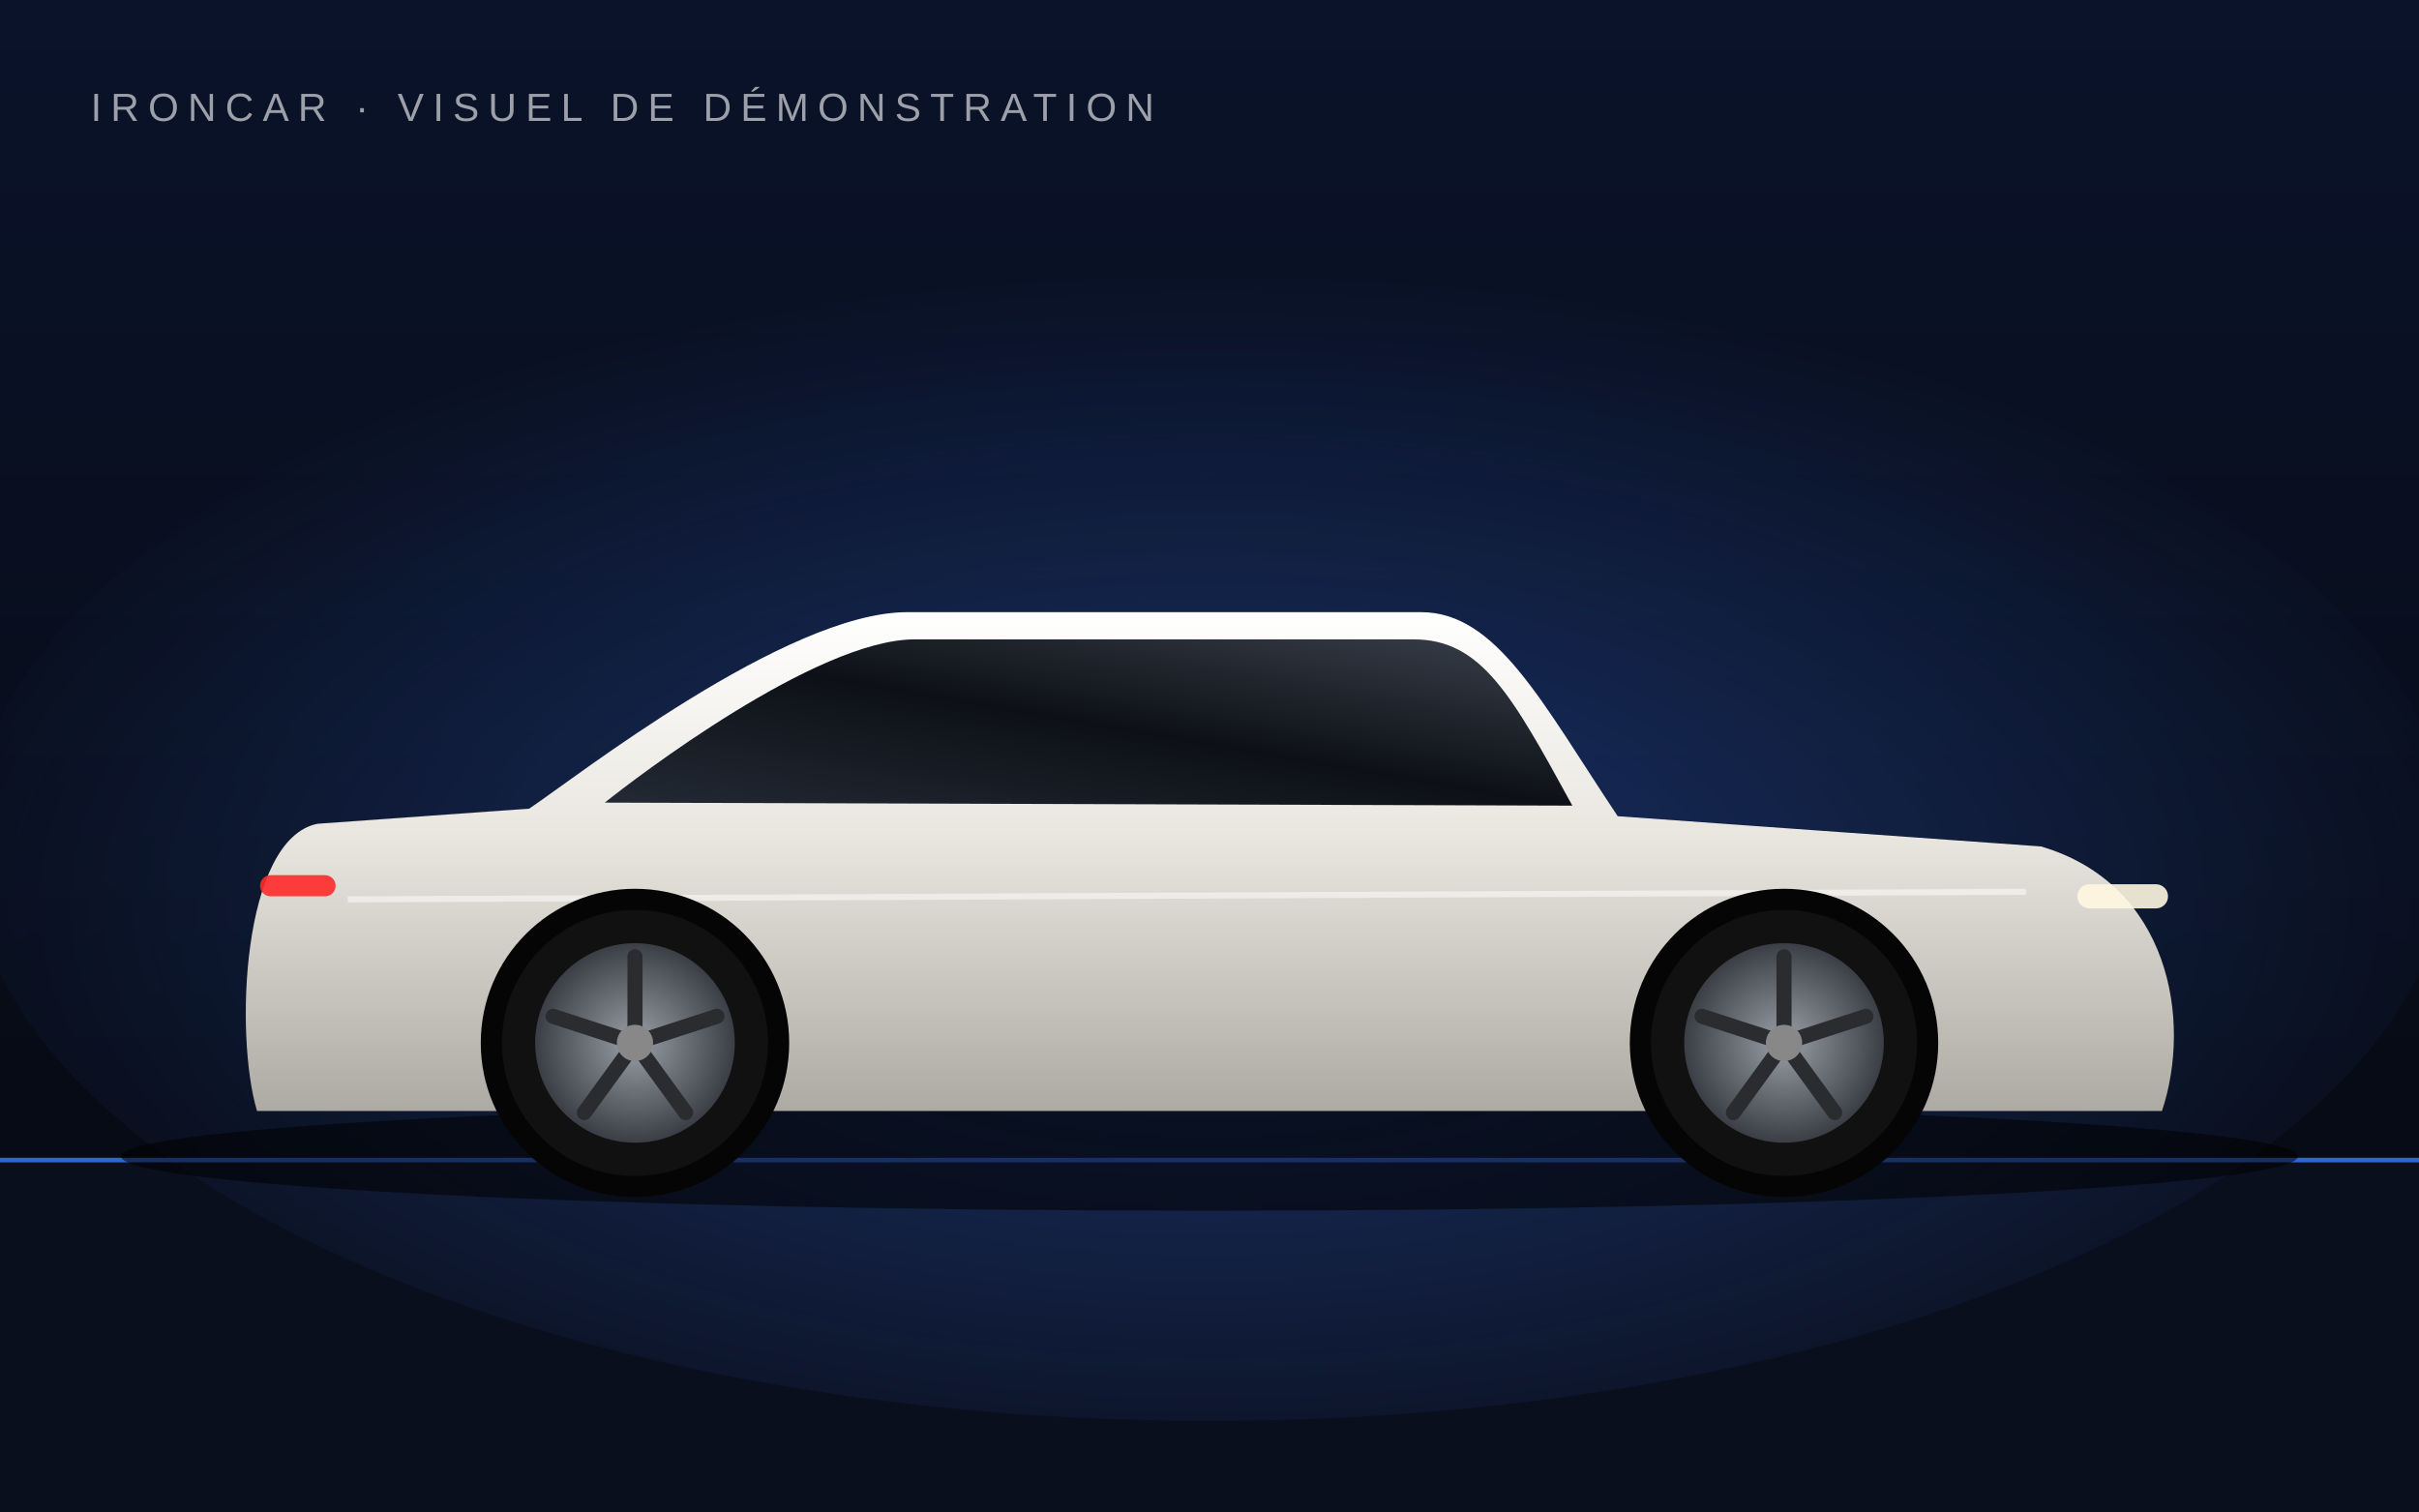
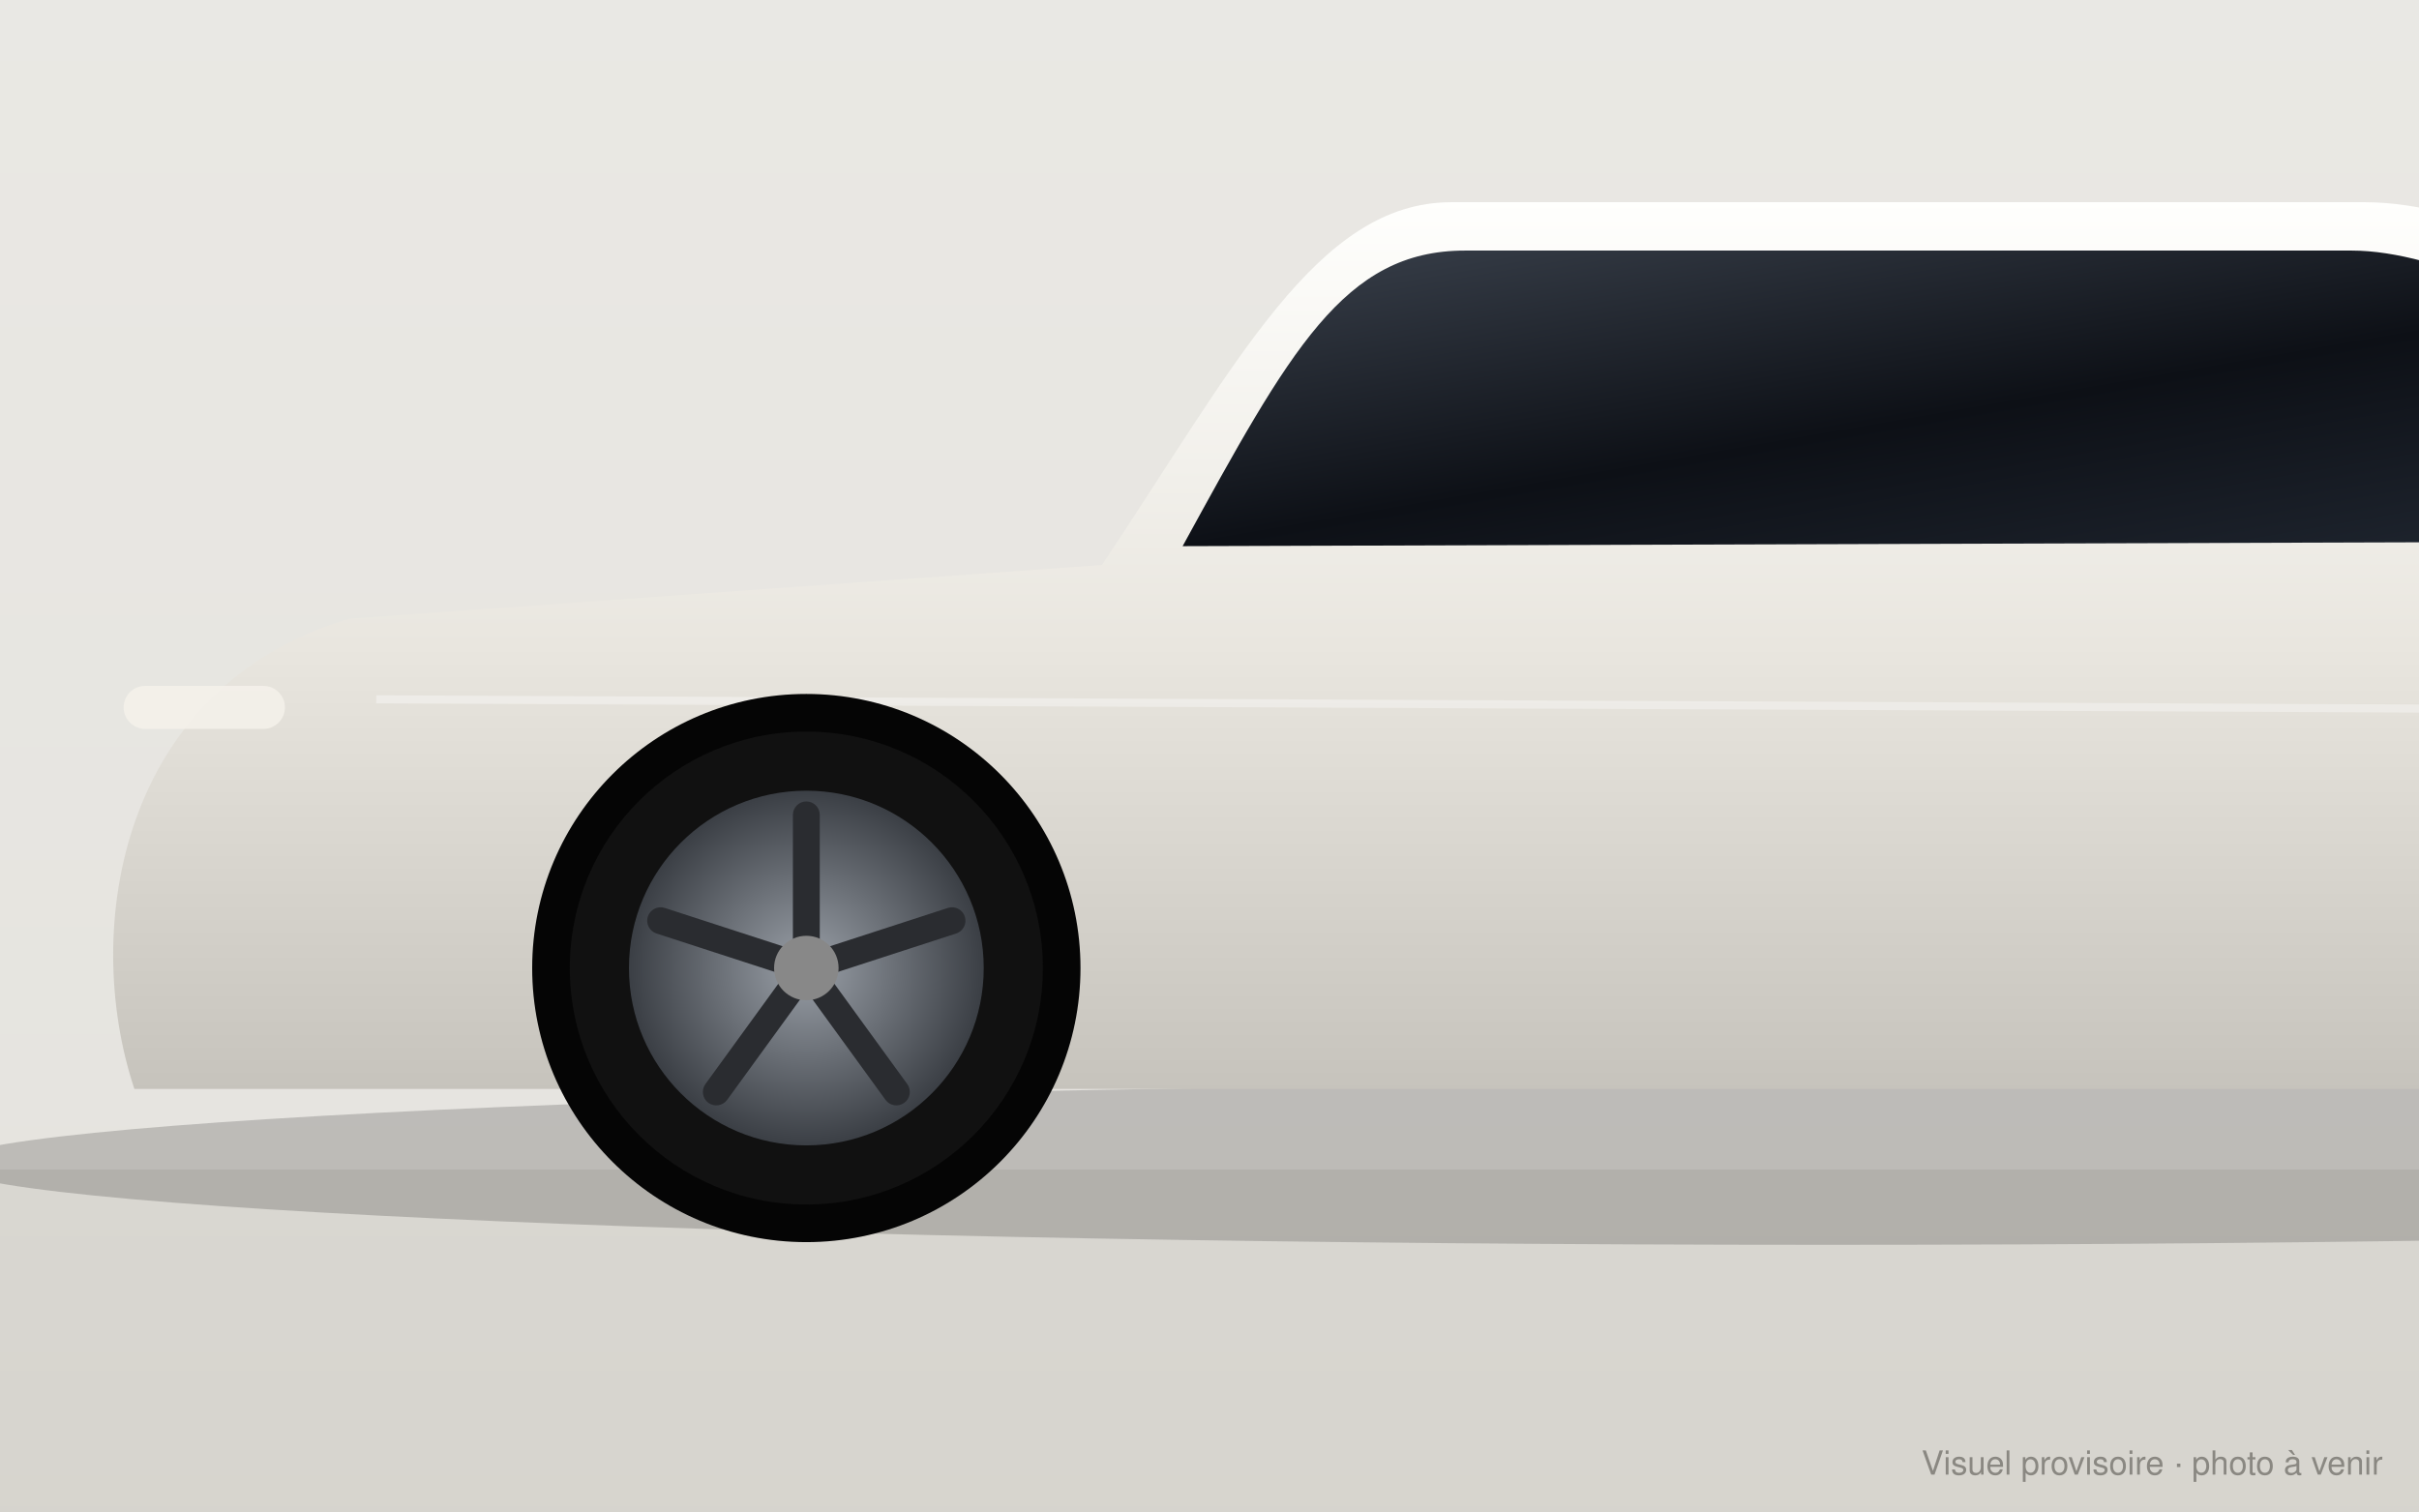
- <svg xmlns="http://www.w3.org/2000/svg" viewBox="0 0 1600 1000" width="1600" height="1000">
+ <svg xmlns="http://www.w3.org/2000/svg" viewBox="120 330 900 562" width="1600" height="1000">
  <defs>
-     <linearGradient id="bg" x1="0" y1="0" x2="0" y2="1">
-       <stop offset="0" stop-color="#0b1530" />
-       <stop offset="1" stop-color="#050608" />
+     <linearGradient id="wall" x1="0" y1="0" x2="0" y2="1">
+       <stop offset="0" stop-color="#eeede9" />
+       <stop offset="1" stop-color="#e2e0db" />
    </linearGradient>
-     <radialGradient id="spot" cx=".5" cy=".55" r=".55">
-       <stop offset="0" stop-color="#3d7bff" stop-opacity=".35" />
-       <stop offset="1" stop-color="#3d7bff" stop-opacity="0" />
-     </radialGradient>
+     <linearGradient id="floor" x1="0" y1="0" x2="0" y2="1">
+       <stop offset="0" stop-color="#d9d7d1" />
+       <stop offset="1" stop-color="#cfcdc6" />
+     </linearGradient>
  </defs>
-   <rect x="-200" y="-200" width="2000" height="1400" fill="url(#bg)" />
-   <rect x="-200" y="765" width="2000" height="500" fill="#0a0f1e" />
-   <ellipse cx="800" cy="560" rx="820" ry="380" fill="url(#spot)" />
-   <rect x="-200" y="766" width="2000" height="3" fill="#3d7bff" opacity=".8" />
-   <g transform="translate(1600 0) scale(-1 1)">
+   <rect x="-200" y="-200" width="2000" height="1400" fill="url(#wall)" />
+   <rect x="-200" y="765" width="2000" height="500" fill="url(#floor)" />
+   <g>
    <defs>
      <linearGradient id="paint" x1="0" y1="0" x2="0" y2="1">
-         <stop offset="0" stop-color="#ffffff" />
-         <stop offset=".45" stop-color="#e9e6df" />
-         <stop offset="1" stop-color="#adaaa3" />
+         <stop offset="0" stop-color="#fffffd" />
+         <stop offset=".5" stop-color="#e9e6df" />
+         <stop offset="1" stop-color="#c6c3bc" />
      </linearGradient>
      <linearGradient id="glass" x1="0" y1="0" x2="1" y2="1">
        <stop offset="0" stop-color="#3a414c" />
        <stop offset=".5" stop-color="#0d1016" />
        <stop offset="1" stop-color="#232a35" />
      </linearGradient>
      <radialGradient id="rim">
        <stop offset="0" stop-color="#9aa0a8" />
        <stop offset="1" stop-color="#3b3f45" />
      </radialGradient>
    </defs>
-     <ellipse cx="800" cy="765" rx="720" ry="36" fill="#000" opacity=".55" />
+     <ellipse cx="800" cy="763" rx="700" ry="30" fill="#000" opacity=".18" />
    <path d="M170,735 C150,675 165,585 250,560     L530,540 C580,465 610,405 660,405     L1000,405 C1080,405 1220,515 1250,535     L1390,545 C1440,555 1445,685 1430,735 Z" fill="url(#paint)" />
    <path d="M560,533 C600,460 620,423 665,423     L995,423 C1060,423 1180,515 1200,531 Z" fill="url(#glass)" />
-     <path d="M260,590 L1370,595" stroke="#ffffff" stroke-opacity=".5" stroke-width="4" />
-     <rect x="166" y="585" width="60" height="16" rx="8" fill="#fff7e0" opacity=".9" />
-     <rect x="1378" y="579" width="50" height="14" rx="7" fill="#ff2a2a" opacity=".9" />
+     <path d="M260,590 L1370,595" stroke="#ffffff" stroke-opacity=".35" stroke-width="3" />
+     <rect x="166" y="585" width="60" height="16" rx="8" fill="#f4f1ea" opacity=".9" />
+     <rect x="1378" y="579" width="50" height="14" rx="7" fill="#9c1c1c" opacity=".85" />
    <circle cx="420" cy="690" r="102" fill="#050505" />
    <circle cx="420" cy="690" r="88" fill="#111" />
    <circle cx="420" cy="690" r="66" fill="url(#rim)" />
    <rect x="415" y="628" width="10" height="58" rx="5" fill="#2a2c30" transform="rotate(0 420 690)" />
    <rect x="415" y="628" width="10" height="58" rx="5" fill="#2a2c30" transform="rotate(72 420 690)" />
    <rect x="415" y="628" width="10" height="58" rx="5" fill="#2a2c30" transform="rotate(144 420 690)" />
    <rect x="415" y="628" width="10" height="58" rx="5" fill="#2a2c30" transform="rotate(216 420 690)" />
    <rect x="415" y="628" width="10" height="58" rx="5" fill="#2a2c30" transform="rotate(288 420 690)" />
    <circle cx="420" cy="690" r="12" fill="#888" />
    <circle cx="1180" cy="690" r="102" fill="#050505" />
    <circle cx="1180" cy="690" r="88" fill="#111" />
    <circle cx="1180" cy="690" r="66" fill="url(#rim)" />
    <rect x="1175" y="628" width="10" height="58" rx="5" fill="#2a2c30" transform="rotate(0 1180 690)" />
    <rect x="1175" y="628" width="10" height="58" rx="5" fill="#2a2c30" transform="rotate(72 1180 690)" />
    <rect x="1175" y="628" width="10" height="58" rx="5" fill="#2a2c30" transform="rotate(144 1180 690)" />
    <rect x="1175" y="628" width="10" height="58" rx="5" fill="#2a2c30" transform="rotate(216 1180 690)" />
    <rect x="1175" y="628" width="10" height="58" rx="5" fill="#2a2c30" transform="rotate(288 1180 690)" />
    <circle cx="1180" cy="690" r="12" fill="#888" />
  </g>
-   <text x="60" y="80" font-family="Arial, sans-serif" font-size="26" letter-spacing="6" fill="#fff" opacity=".6">IRONCAR · VISUEL DE DÉMONSTRATION</text>
+   <text x="1006.5" y="878.512" text-anchor="end" font-family="Helvetica, Arial, sans-serif" font-size="12.375" fill="#8a8882">Visuel provisoire · photo à venir</text>
</svg>
